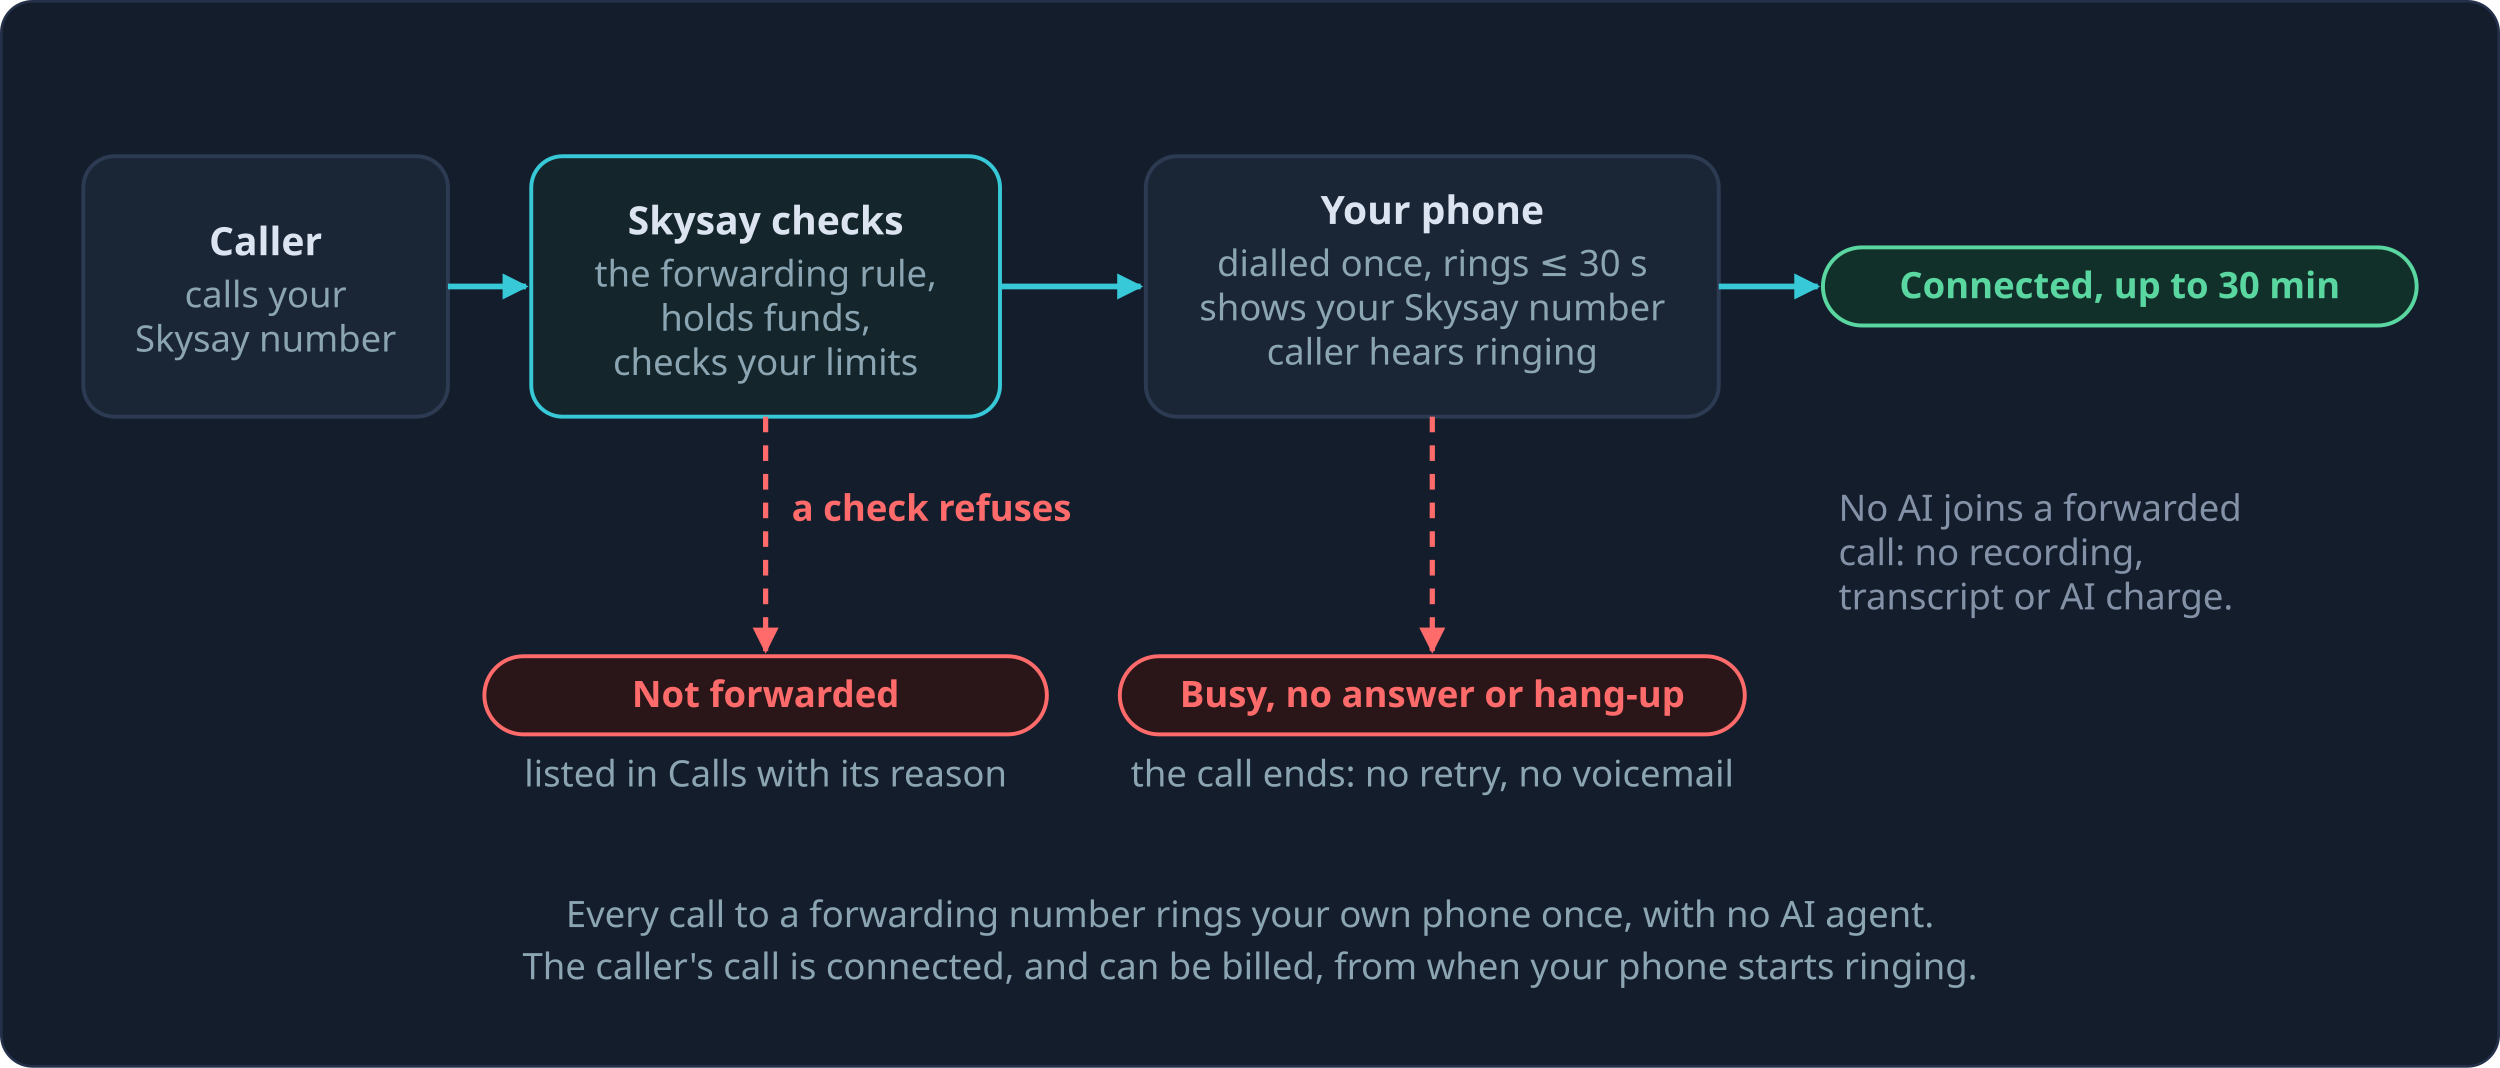
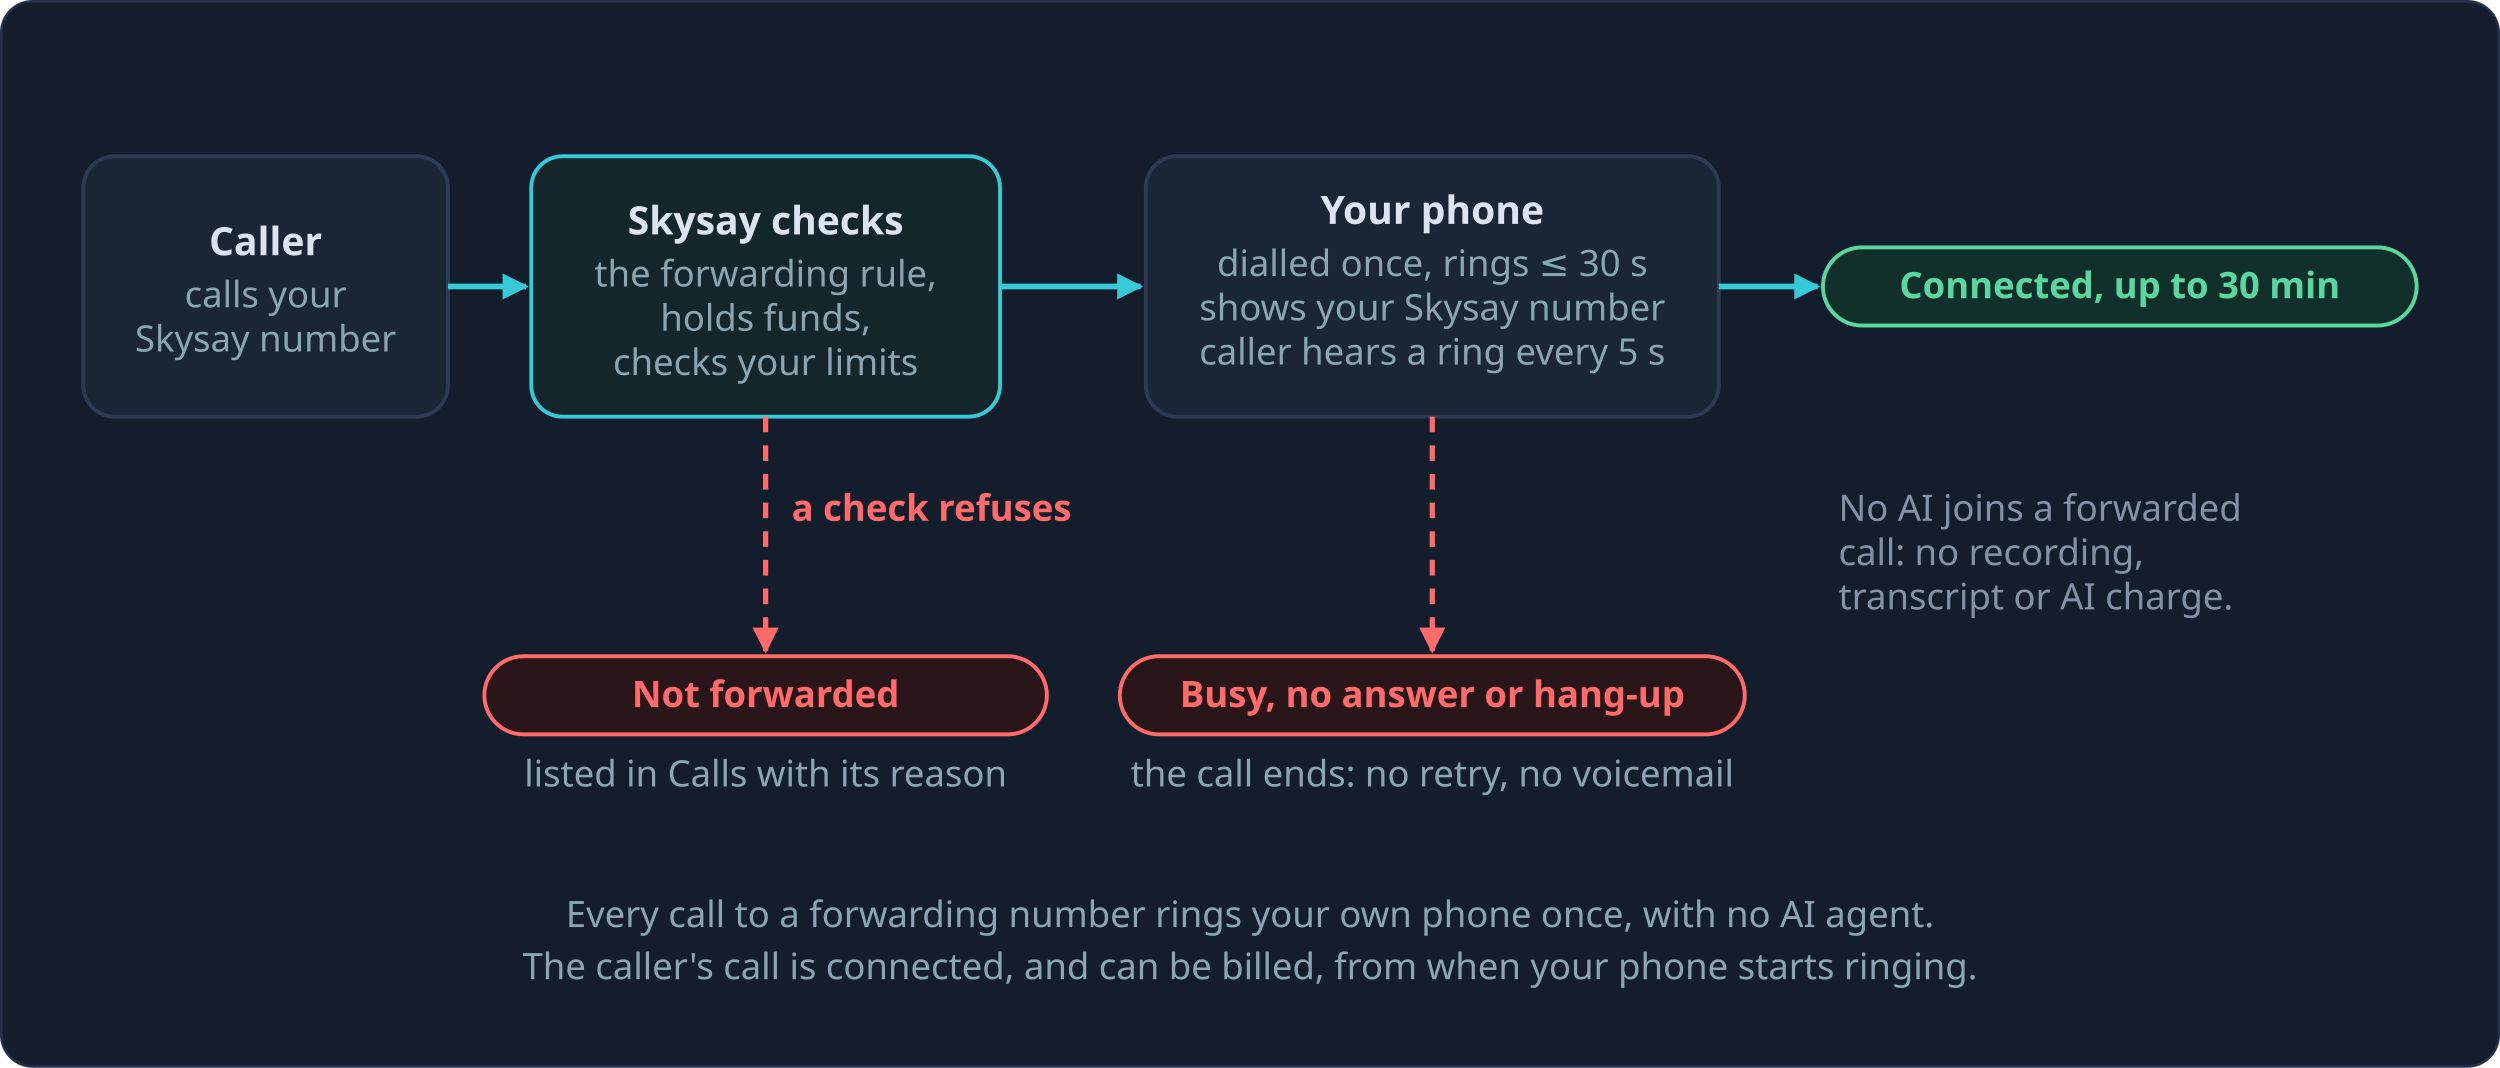
<svg xmlns="http://www.w3.org/2000/svg" viewBox="0 0 960 410" width="960" height="410" role="img" aria-label="Forward to a phone: every call to the number rings your own phone once, with no AI agent" font-family="'Geist Variable', ui-sans-serif, system-ui, sans-serif">
  <defs>
    <marker id="h-main" viewBox="0 0 10 10" refX="9" refY="5" markerWidth="10" markerHeight="10" markerUnits="userSpaceOnUse" orient="auto-start-reverse">
      <path d="M0,0 L10,5 L0,10 z" fill="#37c9d8" />
    </marker>
    <marker id="h-fail" viewBox="0 0 10 10" refX="9" refY="5" markerWidth="10" markerHeight="10" markerUnits="userSpaceOnUse" orient="auto-start-reverse">
      <path d="M0,0 L10,5 L0,10 z" fill="#ff6b6b" />
    </marker>
  </defs>
  <rect x="0.5" y="0.5" width="959" height="409" rx="12" fill="#141d2c" stroke="#243049" stroke-width="1" />
  <rect x="32" y="60" width="140" height="100" rx="12" fill="#1a2536" stroke="#2c3a52" stroke-width="1.5" />
  <text x="102" y="98" font-size="15" fill="#dbe4f0" text-anchor="middle" font-weight="600">Caller</text>
  <text x="102" y="118" font-size="14" fill="#8ca5b2" text-anchor="middle">calls your</text>
  <text x="102" y="135" font-size="14" fill="#8ca5b2" text-anchor="middle">Skysay number</text>
  <rect x="204" y="60" width="180" height="100" rx="12" fill="#14262b" stroke="#37c9d8" stroke-width="1.5" />
  <text x="294" y="90" font-size="15" fill="#dbe4f0" text-anchor="middle" font-weight="600">Skysay checks</text>
  <text x="294" y="110" font-size="14" fill="#8ca5b2" text-anchor="middle">the forwarding rule,</text>
  <text x="294" y="127" font-size="14" fill="#8ca5b2" text-anchor="middle">holds funds,</text>
  <text x="294" y="144" font-size="14" fill="#8ca5b2" text-anchor="middle">checks your limits</text>
  <rect x="440" y="60" width="220" height="100" rx="12" fill="#1a2536" stroke="#2c3a52" stroke-width="1.5" />
  <text x="550" y="86" font-size="15" fill="#dbe4f0" text-anchor="middle" font-weight="600">Your phone</text>
  <text x="550" y="106" font-size="14" fill="#8ca5b2" text-anchor="middle">dialled once, rings ≤ 30 s</text>
  <text x="550" y="123" font-size="14" fill="#8ca5b2" text-anchor="middle">shows your Skysay number</text>
-   <text x="550" y="140" font-size="14" fill="#8ca5b2" text-anchor="middle">caller hears ringing</text>
+   <text x="550" y="140" font-size="14" fill="#8ca5b2" text-anchor="middle">caller hears a ring every 5 s</text>
  <path d="M172,110 L202,110" fill="none" stroke="#37c9d8" stroke-width="2.2" stroke-linejoin="round" marker-end="url(#h-main)" />
  <path d="M384,110 L438,110" fill="none" stroke="#37c9d8" stroke-width="2.2" stroke-linejoin="round" marker-end="url(#h-main)" />
  <path d="M660,110 L698,110" fill="none" stroke="#37c9d8" stroke-width="2.2" stroke-linejoin="round" marker-end="url(#h-main)" />
  <rect x="700" y="95" width="228" height="30" rx="15" fill="#12302a" stroke="#5ad6a0" stroke-width="1.5" />
  <text x="814" y="114.5" font-size="14" fill="#5ad6a0" text-anchor="middle" font-weight="600">Connected, up to 30 min</text>
  <path d="M294,160 L294,250" fill="none" stroke="#ff6b6b" stroke-width="2" stroke-dasharray="6 5" stroke-linejoin="round" marker-end="url(#h-fail)" />
  <text x="304" y="200" font-size="14" fill="#ff6b6b" text-anchor="start" font-weight="600">a check refuses</text>
  <rect x="186" y="252" width="216" height="30" rx="15" fill="#2a1618" stroke="#ff6b6b" stroke-width="1.5" />
  <text x="294" y="271.5" font-size="14" fill="#ff6b6b" text-anchor="middle" font-weight="600">Not forwarded</text>
  <text x="294" y="302" font-size="14" fill="#8ca5b2" text-anchor="middle">listed in Calls with its reason</text>
  <path d="M550,160 L550,250" fill="none" stroke="#ff6b6b" stroke-width="2" stroke-dasharray="6 5" stroke-linejoin="round" marker-end="url(#h-fail)" />
  <rect x="430" y="252" width="240" height="30" rx="15" fill="#2a1618" stroke="#ff6b6b" stroke-width="1.5" />
  <text x="550" y="271.5" font-size="14" fill="#ff6b6b" text-anchor="middle" font-weight="600">Busy, no answer or hang-up</text>
  <text x="550" y="302" font-size="14" fill="#8ca5b2" text-anchor="middle">the call ends: no retry, no voicemail</text>
  <text x="706" y="200" font-size="14" fill="#8492a8" text-anchor="start">No AI joins a forwarded</text>
  <text x="706" y="217" font-size="14" fill="#8492a8" text-anchor="start">call: no recording,</text>
  <text x="706" y="234" font-size="14" fill="#8492a8" text-anchor="start">transcript or AI charge.</text>
  <text x="480" y="356" font-size="14" fill="#8ca5b2" text-anchor="middle">Every call to a forwarding number rings your own phone once, with no AI agent.</text>
  <text x="480" y="376" font-size="14" fill="#8ca5b2" text-anchor="middle">The caller's call is connected, and can be billed, from when your phone starts ringing.</text>
</svg>
